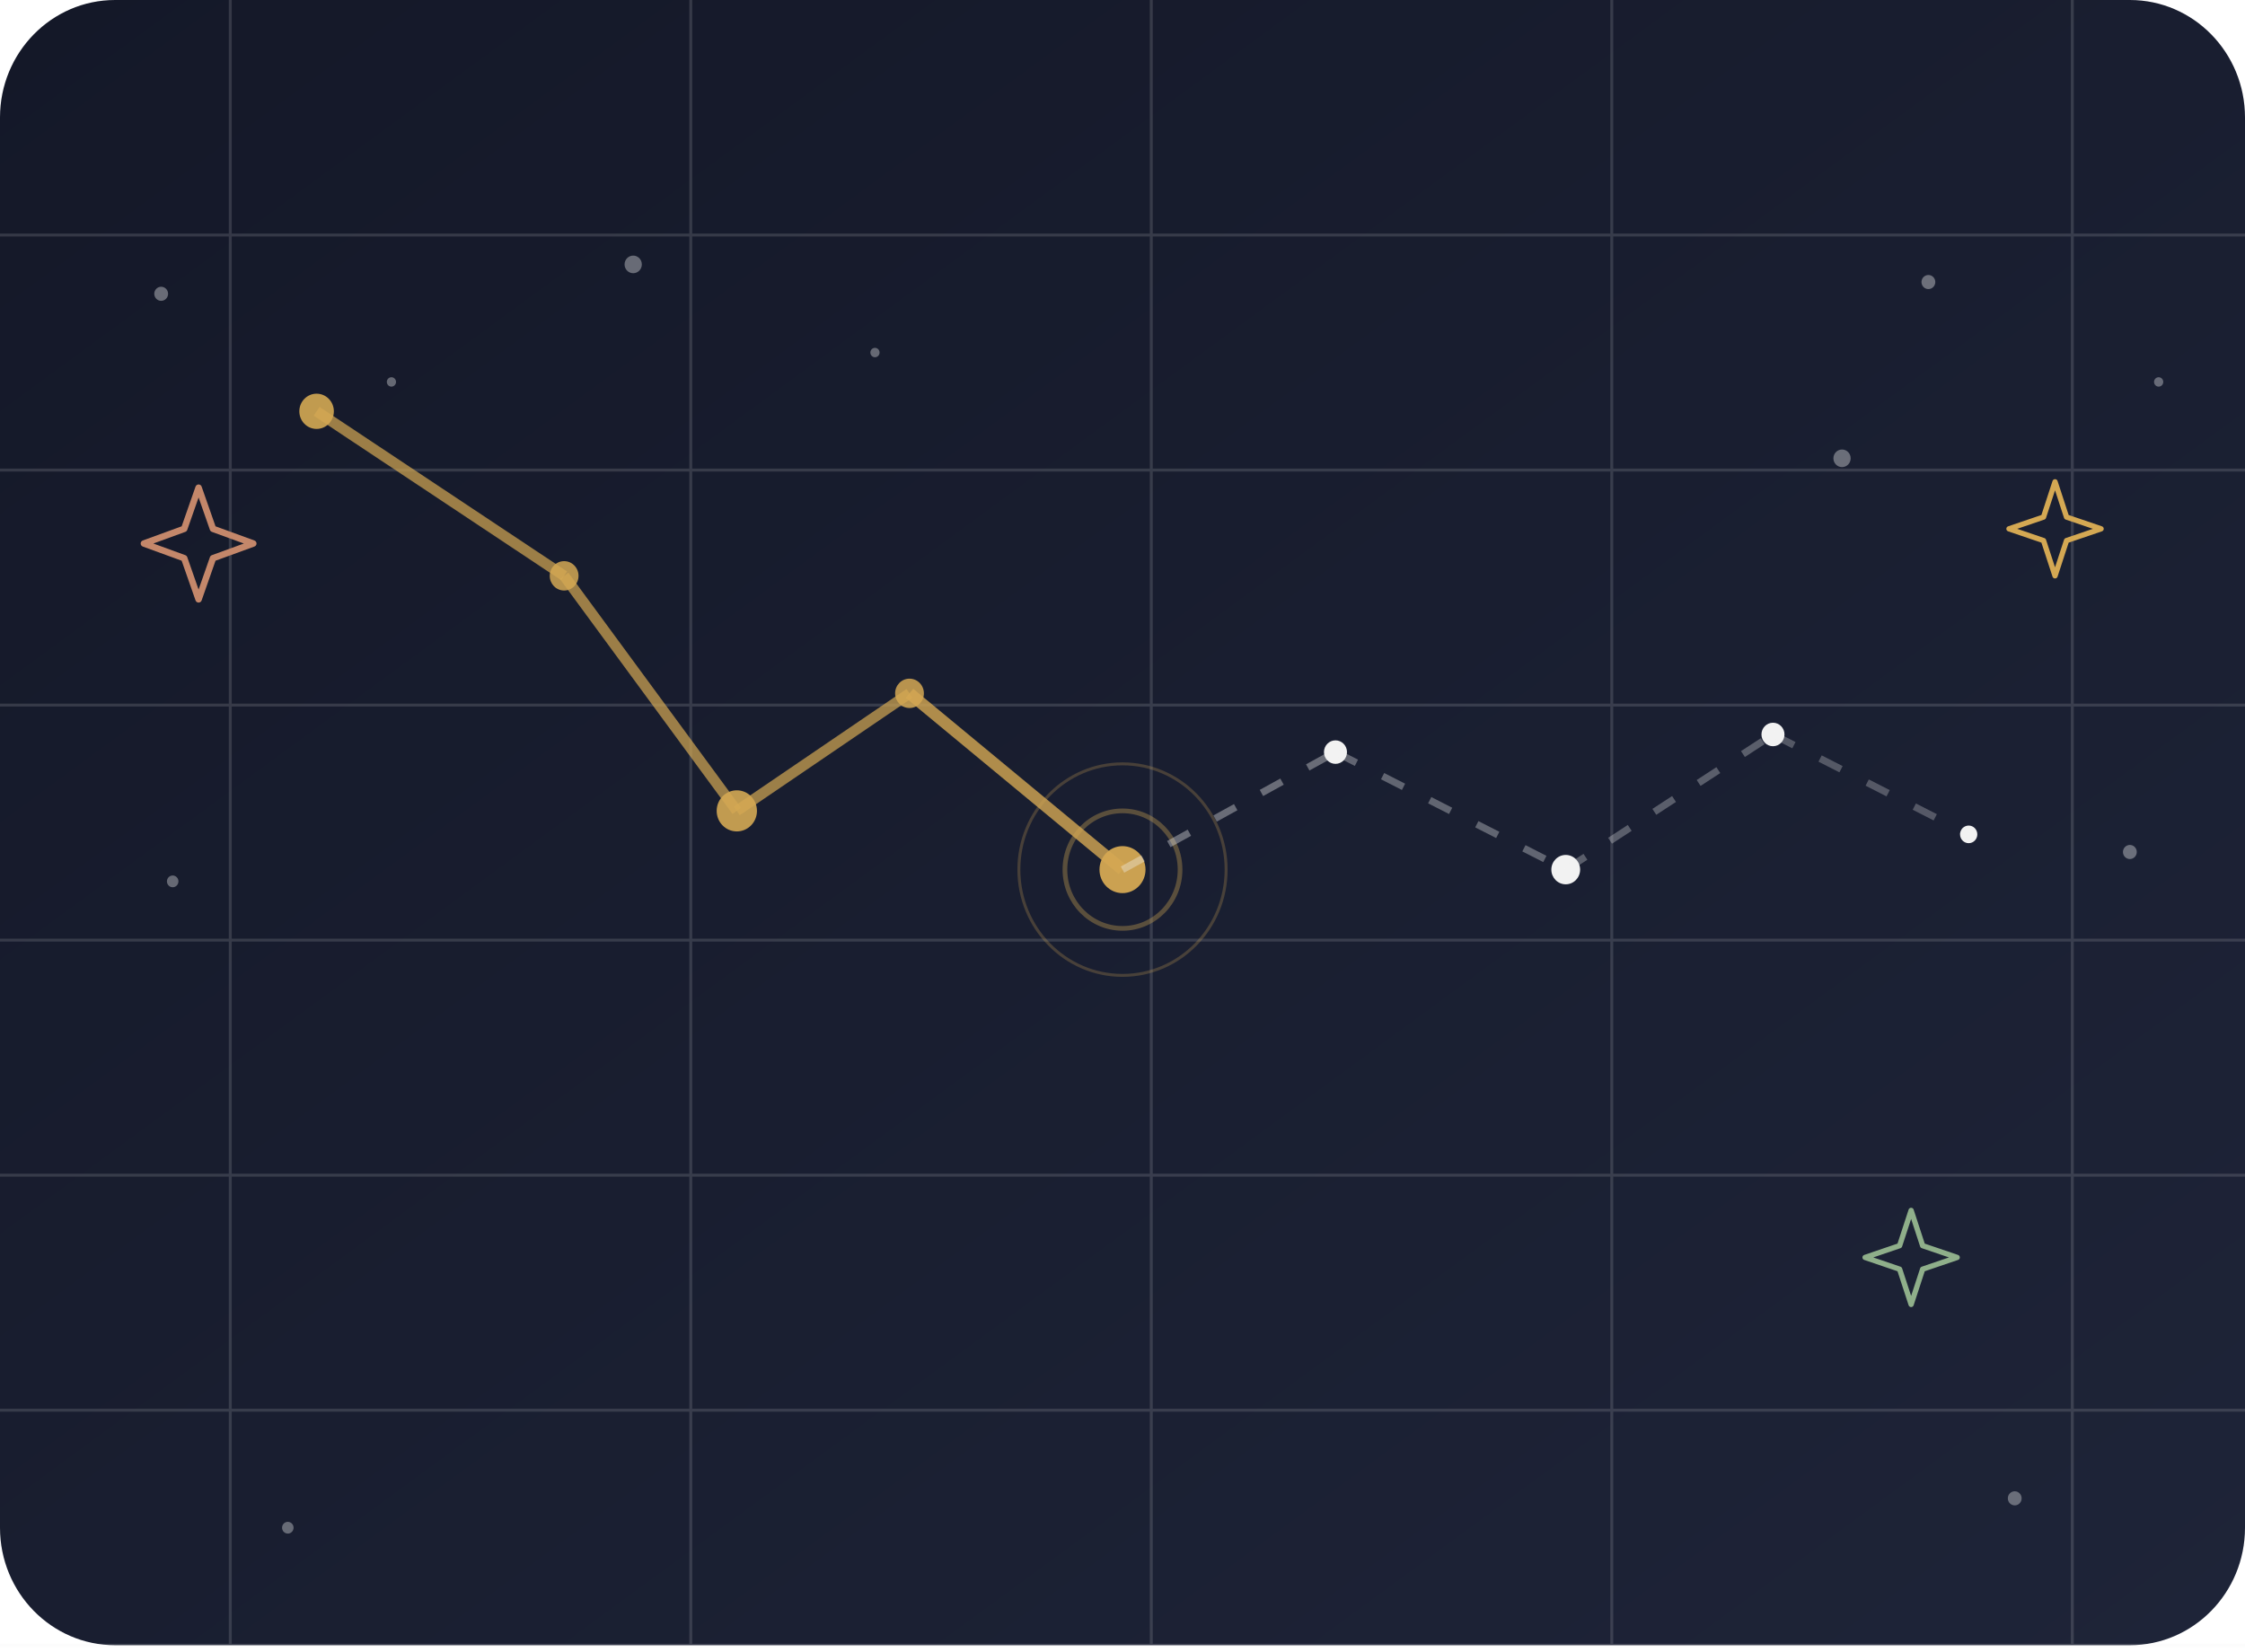
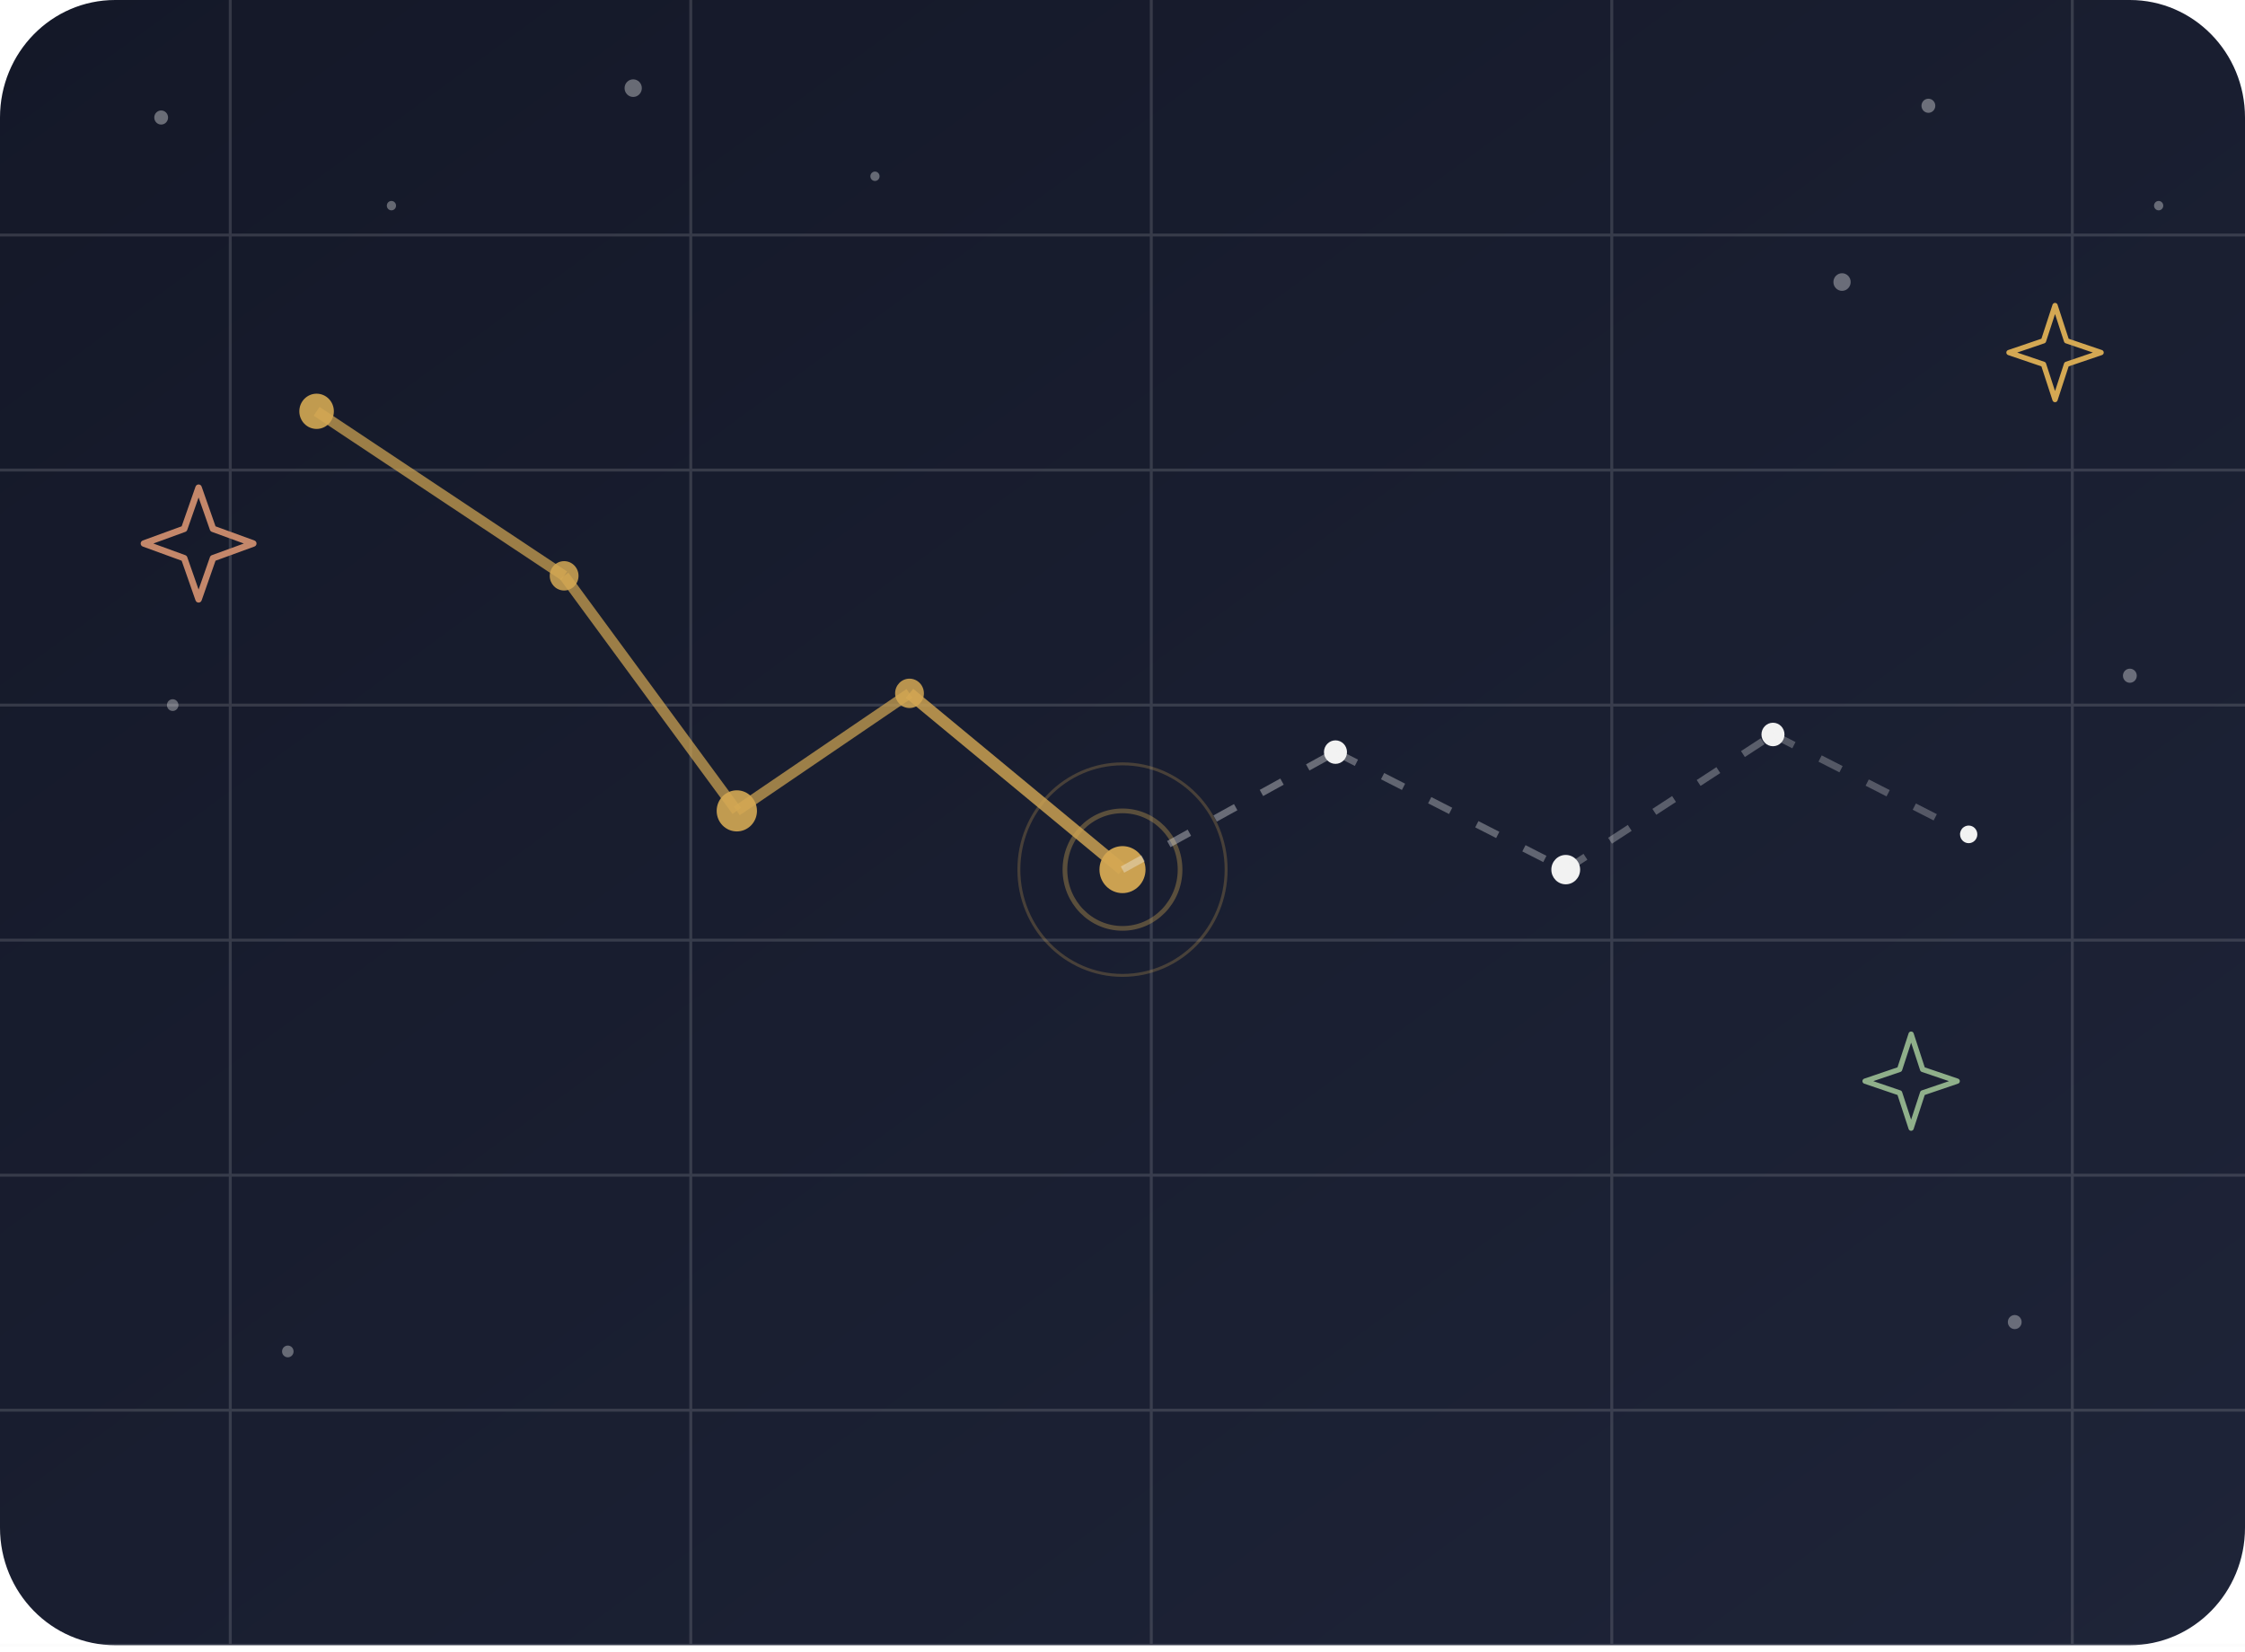
<svg xmlns="http://www.w3.org/2000/svg" width="382" height="281" viewBox="0 0 382 281" fill="none">
  <path d="M362.41 0H19.59C8.771 0 0 8.954 0 20V260C0 271.046 8.771 280 19.59 280H362.41C373.229 280 382 271.046 382 260V20C382 8.954 373.229 0 362.41 0Z" fill="url(#paint0_linear_543_9655)" />
  <g opacity="0.15" stroke="#E8E8E8" stroke-width="0.5">
    <path d="M0 40H382" />
    <path d="M0 80H382" />
    <path d="M0 120H382" />
    <path d="M0 160H382" />
    <path d="M0 200H382" />
    <path d="M0 240H382" />
    <path d="M0 280H382" />
    <path d="M39.18 0V280" />
    <path d="M117.539 0V280" />
    <path d="M195.896 0V280" />
    <path d="M274.256 0V280" />
    <path d="M352.615 0V280" />
  </g>
+   <path opacity="0.37" d="M27.424 21.2C28.074 21.2 28.6 20.663 28.6 20C28.6 19.337 28.074 18.8 27.424 18.8C26.775 18.8 26.249 19.337 26.249 20C26.249 20.663 26.775 21.2 27.424 21.2Z" fill="#F9F9F9" />
+   <path opacity="0.35" d="M66.605 35.8C67.038 35.8 67.388 35.442 67.388 35C67.388 34.558 67.038 34.2 66.605 34.2C66.172 34.2 65.821 34.558 65.821 35C65.821 35.442 66.172 35.8 66.605 35.8Z" fill="#F9F9F9" />
+   <path opacity="0.36" d="M107.743 16.5C108.554 16.5 109.212 15.828 109.212 15C109.212 14.172 108.554 13.5 107.743 13.5C106.931 13.5 106.273 14.172 106.273 15C106.273 15.828 106.931 16.5 107.743 16.5Z" fill="#F9F9F9" />
+   <path opacity="0.35" d="M148.881 30.8C149.314 30.8 149.665 30.442 149.665 30C149.665 29.558 149.314 29.2 148.881 29.2C148.448 29.2 148.098 29.558 148.098 30C148.098 30.442 148.448 30.8 148.881 30.8Z" fill="#F9F9F9" />
+   <path opacity="0.37" d="M328.128 19.2C328.777 19.2 329.303 18.663 329.303 18C329.303 17.337 328.777 16.8 328.128 16.8C327.478 16.8 326.952 17.337 326.952 18C326.952 18.663 327.478 19.2 328.128 19.2Z" fill="#F9F9F9" />
+   <path opacity="0.35" d="M367.307 35.8C367.74 35.8 368.091 35.442 368.091 35C368.091 34.558 367.74 34.2 367.307 34.2C366.874 34.2 366.523 34.558 366.523 35C366.523 35.442 366.874 35.8 367.307 35.8Z" fill="#F9F9F9" />
+   <path opacity="0.36" d="M313.434 49.5C314.246 49.5 314.903 48.828 314.903 48C314.903 47.172 314.246 46.5 313.434 46.5C312.623 46.5 311.965 47.172 311.965 48C311.965 48.828 312.623 49.5 313.434 49.5Z" fill="#F9F9F9" />
+   <path opacity="0.35" d="M29.384 121C29.925 121 30.363 120.552 30.363 120C30.363 119.448 29.925 119 29.384 119C28.843 119 28.404 119.448 28.404 120C28.404 120.552 28.843 121 29.384 121Z" fill="#F9F9F9" />
+   <path opacity="0.36" d="M362.409 116.2C363.058 116.2 363.584 115.663 363.584 115C363.584 114.337 363.058 113.8 362.409 113.8C361.76 113.8 361.233 114.337 361.233 115C361.233 115.663 361.76 116.2 362.409 116.2Z" fill="#F9F9F9" />
+   <path opacity="0.35" d="M48.974 231C49.515 231 49.953 230.552 49.953 230C49.953 229.448 49.515 229 48.974 229C48.433 229 47.994 229.448 47.994 230C47.994 230.552 48.433 231 48.974 231Z" fill="#F9F9F9" />
+   <path opacity="0.35" d="M342.819 226.2C343.468 226.2 343.994 225.663 343.994 225C343.994 224.337 343.468 223.8 342.819 223.8C342.17 223.8 341.644 224.337 341.644 225C341.644 225.663 342.17 226.2 342.819 226.2Z" fill="#F9F9F9" />
+   <path opacity="1" d="M347.717 58L349.676 52L351.635 58L357.512 60L351.635 62L349.676 68L347.717 62L341.84 60L347.717 58Z" stroke="#D4A853" stroke-width="0.9" stroke-linejoin="round" />
+   <path opacity="1" d="M323.23 182L325.189 176L327.148 182L333.025 184L327.148 186L325.189 192L323.23 186L317.354 184L323.23 182Z" stroke="#8FAF8A" stroke-width="0.9" stroke-linejoin="round" />
  <g transform="translate(0,30)">
-     <path opacity="0.37" d="M27.424 21.2C28.074 21.2 28.6 20.663 28.6 20C28.6 19.337 28.074 18.8 27.424 18.8C26.775 18.8 26.249 19.337 26.249 20C26.249 20.663 26.775 21.2 27.424 21.2Z" fill="#F9F9F9" />
-     <path opacity="0.35" d="M66.605 35.8C67.038 35.8 67.388 35.442 67.388 35C67.388 34.558 67.038 34.2 66.605 34.2C66.172 34.2 65.821 34.558 65.821 35C65.821 35.442 66.172 35.8 66.605 35.8Z" fill="#F9F9F9" />
-     <path opacity="0.36" d="M107.743 16.5C108.554 16.5 109.212 15.828 109.212 15C109.212 14.172 108.554 13.5 107.743 13.5C106.931 13.5 106.273 14.172 106.273 15C106.273 15.828 106.931 16.5 107.743 16.5Z" fill="#F9F9F9" />
-     <path opacity="0.35" d="M148.881 30.8C149.314 30.8 149.665 30.442 149.665 30C149.665 29.558 149.314 29.2 148.881 29.2C148.448 29.2 148.098 29.558 148.098 30C148.098 30.442 148.448 30.8 148.881 30.8Z" fill="#F9F9F9" />
-     <path opacity="0.37" d="M328.128 19.2C328.777 19.2 329.303 18.663 329.303 18C329.303 17.337 328.777 16.8 328.128 16.8C327.478 16.8 326.952 17.337 326.952 18C326.952 18.663 327.478 19.2 328.128 19.2Z" fill="#F9F9F9" />
-     <path opacity="0.35" d="M367.307 35.8C367.74 35.8 368.091 35.442 368.091 35C368.091 34.558 367.74 34.2 367.307 34.2C366.874 34.2 366.523 34.558 366.523 35C366.523 35.442 366.874 35.8 367.307 35.8Z" fill="#F9F9F9" />
-     <path opacity="0.36" d="M313.434 49.5C314.246 49.5 314.903 48.828 314.903 48C314.903 47.172 314.246 46.5 313.434 46.5C312.623 46.5 311.965 47.172 311.965 48C311.965 48.828 312.623 49.5 313.434 49.5Z" fill="#F9F9F9" />
-     <path opacity="0.35" d="M29.384 121C29.925 121 30.363 120.552 30.363 120C30.363 119.448 29.925 119 29.384 119C28.843 119 28.404 119.448 28.404 120C28.404 120.552 28.843 121 29.384 121Z" fill="#F9F9F9" />
-     <path opacity="0.36" d="M362.409 116.2C363.058 116.2 363.584 115.663 363.584 115C363.584 114.337 363.058 113.8 362.409 113.8C361.76 113.8 361.233 114.337 361.233 115C361.233 115.663 361.76 116.2 362.409 116.2Z" fill="#F9F9F9" />
-     <path opacity="0.35" d="M48.974 231C49.515 231 49.953 230.552 49.953 230C49.953 229.448 49.515 229 48.974 229C48.433 229 47.994 229.448 47.994 230C47.994 230.552 48.433 231 48.974 231Z" fill="#F9F9F9" />
-     <path opacity="0.35" d="M342.819 226.2C343.468 226.2 343.994 225.663 343.994 225C343.994 224.337 343.468 223.8 342.819 223.8C342.17 223.8 341.644 224.337 341.644 225C341.644 225.663 342.17 226.2 342.819 226.2Z" fill="#F9F9F9" />
    <path opacity="0.9" d="M53.87 43C55.493 43 56.809 41.657 56.809 40C56.809 38.343 55.493 37 53.87 37C52.247 37 50.932 38.343 50.932 40C50.932 41.657 52.247 43 53.87 43Z" fill="#D4A853" />
    <path opacity="0.85" d="M95.99 70.5C97.342 70.5 98.439 69.381 98.439 68C98.439 66.619 97.342 65.5 95.99 65.5C94.637 65.5 93.541 66.619 93.541 68C93.541 69.381 94.637 70.5 95.99 70.5Z" fill="#D4A853" />
    <path opacity="0.9" d="M125.374 111.5C127.267 111.5 128.802 109.933 128.802 108C128.802 106.067 127.267 104.5 125.374 104.5C123.48 104.5 121.945 106.067 121.945 108C121.945 109.933 123.48 111.5 125.374 111.5Z" fill="#D4A853" />
    <path opacity="0.85" d="M154.757 90.5C156.11 90.5 157.206 89.381 157.206 88C157.206 86.619 156.11 85.5 154.757 85.5C153.405 85.5 152.309 86.619 152.309 88C152.309 89.381 153.405 90.5 154.757 90.5Z" fill="#D4A853" />
    <path opacity="0.95" d="M190.999 122C193.163 122 194.917 120.209 194.917 118C194.917 115.791 193.163 114 190.999 114C188.835 114 187.081 115.791 187.081 118C187.081 120.209 188.835 122 190.999 122Z" fill="#D4A853" />
    <path opacity="0.7" d="M53.871 40L95.989 68" stroke="#D4A853" stroke-width="1.8" />
    <path opacity="0.7" d="M95.988 68L125.373 108" stroke="#D4A853" stroke-width="1.8" />
    <path opacity="0.7" d="M125.373 108L154.758 88" stroke="#D4A853" stroke-width="1.8" />
    <path opacity="0.8" d="M154.758 88L190.999 118" stroke="#D4A853" stroke-width="2" />
    <path opacity="0.35" d="M191 128C196.41 128 200.795 123.523 200.795 118C200.795 112.477 196.41 108 191 108C185.59 108 181.205 112.477 181.205 118C181.205 123.523 185.59 128 191 128Z" stroke="#D4A853" stroke-width="0.8" />
    <path opacity="0.25" d="M191 136C200.737 136 208.631 127.941 208.631 118C208.631 108.059 200.737 100 191 100C181.263 100 173.369 108.059 173.369 118C173.369 127.941 181.263 136 191 136Z" stroke="#D4A853" stroke-width="0.5" />
    <path opacity="1" d="M227.24 100C228.322 100 229.199 99.105 229.199 98C229.199 96.895 228.322 96 227.24 96C226.158 96 225.281 96.895 225.281 98C225.281 99.105 226.158 100 227.24 100Z" fill="#F2F2F2" />
    <path opacity="1" d="M266.419 120.5C267.772 120.5 268.868 119.381 268.868 118C268.868 116.619 267.772 115.5 266.419 115.5C265.067 115.5 263.971 116.619 263.971 118C263.971 119.381 265.067 120.5 266.419 120.5Z" fill="#F2F2F2" />
    <path opacity="1" d="M301.682 97C302.764 97 303.641 96.105 303.641 95C303.641 93.895 302.764 93 301.682 93C300.6 93 299.723 93.895 299.723 95C299.723 96.105 300.6 97 301.682 97Z" fill="#F2F2F2" />
    <path opacity="1" d="M334.983 113.5C335.794 113.5 336.452 112.828 336.452 112C336.452 111.172 335.794 110.5 334.983 110.5C334.171 110.5 333.514 111.172 333.514 112C333.514 112.828 334.171 113.5 334.983 113.5Z" fill="#F2F2F2" />
    <path opacity="0.37" d="M191 118L227.241 98" stroke="#F2F2F2" stroke-width="1.2" stroke-dasharray="4 5" />
    <path opacity="0.33" d="M227.24 98L266.42 118" stroke="#F2F2F2" stroke-width="1.2" stroke-dasharray="4 5" />
    <path opacity="0.30" d="M266.42 118L301.681 95" stroke="#F2F2F2" stroke-width="1.2" stroke-dasharray="4 5" />
    <path opacity="0.27" d="M301.682 95L334.984 112" stroke="#F2F2F2" stroke-width="1.2" stroke-dasharray="4 5" />
-     <path opacity="1" d="M347.717 58L349.676 52L351.635 58L357.512 60L351.635 62L349.676 68L347.717 62L341.84 60L347.717 58Z" stroke="#D4A853" stroke-width="0.9" stroke-linejoin="round" />
-     <path opacity="1" d="M323.23 182L325.189 176L327.148 182L333.025 184L327.148 186L325.189 192L323.23 186L317.354 184L323.23 182Z" stroke="#8FAF8A" stroke-width="0.9" stroke-linejoin="round" />
  </g>
  <path transform="translate(0,20)" opacity="1" d="M31.343 70L33.791 63L36.24 70L43.097 72.5L36.24 75L33.791 82L31.343 75L24.486 72.5L31.343 70Z" stroke="#C4876A" stroke-width="1.1" stroke-linejoin="round" />
  <defs>
    <linearGradient id="paint0_linear_543_9655" x1="0" y1="0" x2="267.014" y2="364.283" gradientUnits="userSpaceOnUse">
      <stop stop-color="#141828" />
      <stop offset="1" stop-color="#1E2438" />
    </linearGradient>
  </defs>
</svg>
